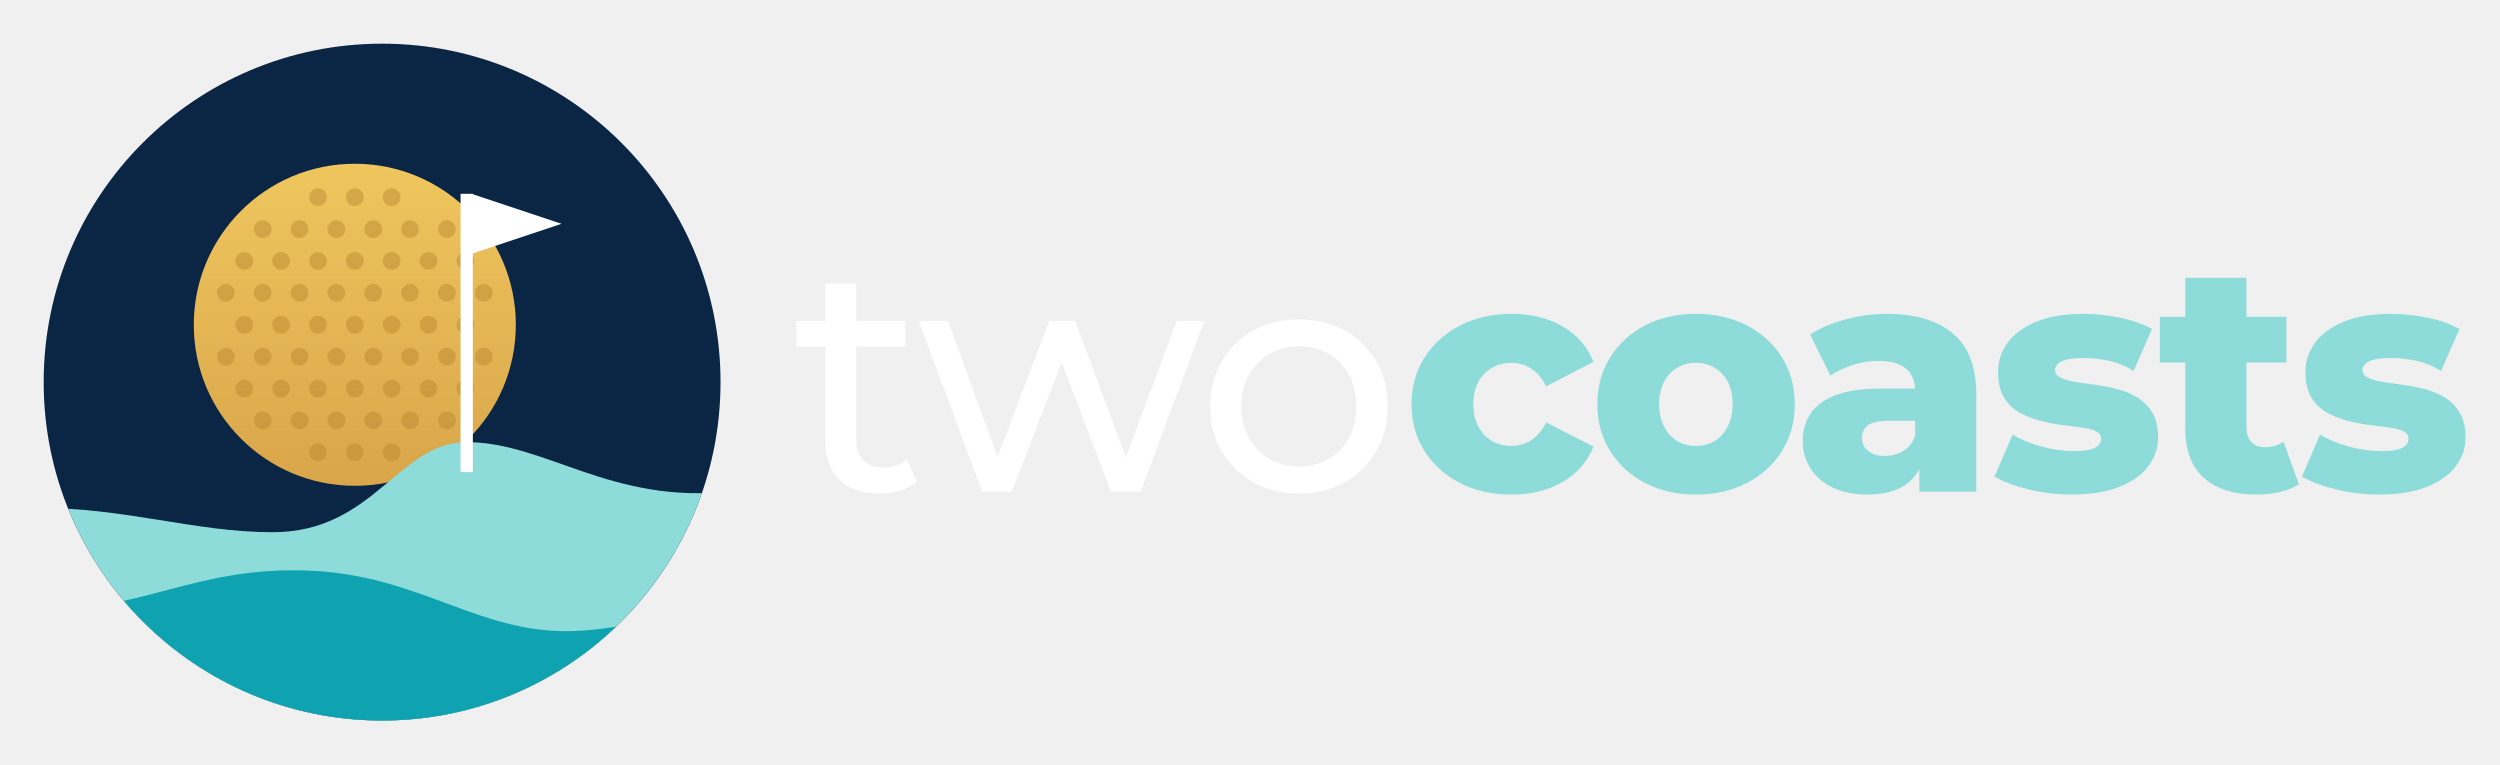
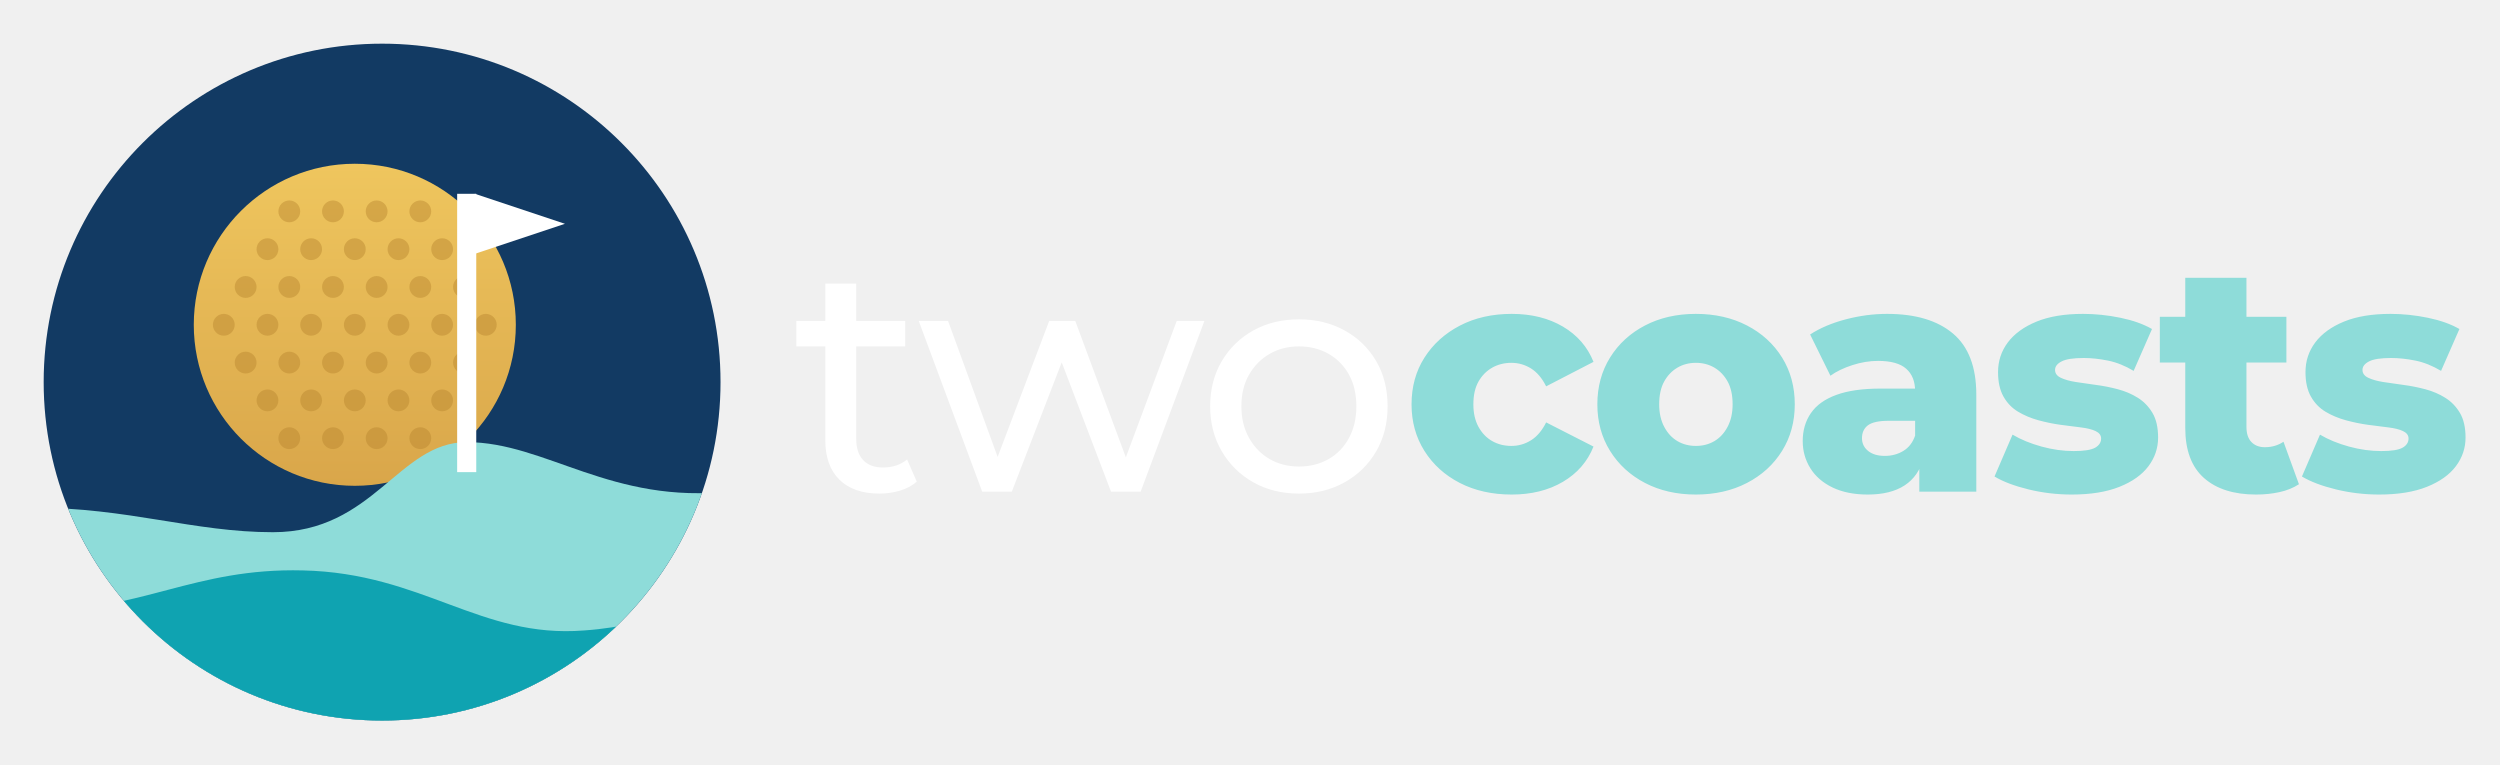
<svg xmlns="http://www.w3.org/2000/svg" viewBox="0 0 1832 560" width="1832" height="560" role="img" aria-labelledby="t">
  <g transform="translate(24 24)">
    <defs>
      <linearGradient id="logo-primary-reverse-m-sun" x1="0" y1="0" x2="0" y2="1">
        <stop offset="0" stop-color="#EFC65E" />
        <stop offset="1" stop-color="#D9A64A" />
      </linearGradient>
      <clipPath id="logo-primary-reverse-m-badge">
        <circle cx="256" cy="256" r="248" />
      </clipPath>
    </defs>
    <g clip-path="url(#logo-primary-reverse-m-badge)">
-       <circle cx="256" cy="256" r="248" fill="#0B2545" />
+       <circle cx="256" cy="256" r="248" fill="#123A63" />
      <circle cx="236" cy="214" r="118" fill="url(#logo-primary-reverse-m-sun)" />
      <g fill="#B8862E" opacity="0.45">
-         <circle cx="209.0" cy="120.5" r="6.5" />
-         <circle cx="236.0" cy="120.5" r="6.5" />
-         <circle cx="263.0" cy="120.5" r="6.5" />
-         <circle cx="168.5" cy="143.9" r="6.5" />
-         <circle cx="195.5" cy="143.9" r="6.5" />
-         <circle cx="222.5" cy="143.9" r="6.5" />
-         <circle cx="249.5" cy="143.9" r="6.5" />
-         <circle cx="276.5" cy="143.9" r="6.5" />
-         <circle cx="303.5" cy="143.9" r="6.5" />
-         <circle cx="155.0" cy="167.2" r="6.5" />
-         <circle cx="182.0" cy="167.2" r="6.5" />
-         <circle cx="209.0" cy="167.2" r="6.5" />
-         <circle cx="236.0" cy="167.2" r="6.5" />
-         <circle cx="263.0" cy="167.2" r="6.5" />
-         <circle cx="290.0" cy="167.2" r="6.5" />
-         <circle cx="317.0" cy="167.2" r="6.5" />
-         <circle cx="141.5" cy="190.6" r="6.5" />
-         <circle cx="168.5" cy="190.6" r="6.5" />
-         <circle cx="195.5" cy="190.6" r="6.5" />
-         <circle cx="222.5" cy="190.6" r="6.5" />
-         <circle cx="249.5" cy="190.6" r="6.5" />
-         <circle cx="276.5" cy="190.6" r="6.5" />
-         <circle cx="303.5" cy="190.6" r="6.5" />
-         <circle cx="330.5" cy="190.6" r="6.5" />
-         <circle cx="155.0" cy="214.0" r="6.5" />
-         <circle cx="182.0" cy="214.0" r="6.5" />
-         <circle cx="209.0" cy="214.0" r="6.5" />
-         <circle cx="236.0" cy="214.0" r="6.5" />
-         <circle cx="263.0" cy="214.0" r="6.5" />
-         <circle cx="290.0" cy="214.0" r="6.5" />
-         <circle cx="317.0" cy="214.0" r="6.5" />
-         <circle cx="141.5" cy="237.4" r="6.5" />
-         <circle cx="168.5" cy="237.4" r="6.5" />
-         <circle cx="195.5" cy="237.4" r="6.5" />
-         <circle cx="222.5" cy="237.4" r="6.5" />
-         <circle cx="249.5" cy="237.4" r="6.5" />
-         <circle cx="276.5" cy="237.4" r="6.5" />
-         <circle cx="303.5" cy="237.4" r="6.5" />
-         <circle cx="330.5" cy="237.4" r="6.5" />
-         <circle cx="155.0" cy="260.8" r="6.5" />
-         <circle cx="182.0" cy="260.8" r="6.5" />
-         <circle cx="209.0" cy="260.8" r="6.5" />
-         <circle cx="236.0" cy="260.8" r="6.5" />
-         <circle cx="263.0" cy="260.8" r="6.5" />
-         <circle cx="290.0" cy="260.8" r="6.5" />
-         <circle cx="317.0" cy="260.8" r="6.5" />
-         <circle cx="168.5" cy="284.1" r="6.5" />
-         <circle cx="195.5" cy="284.1" r="6.5" />
-         <circle cx="222.5" cy="284.1" r="6.5" />
-         <circle cx="249.5" cy="284.1" r="6.5" />
-         <circle cx="276.5" cy="284.1" r="6.5" />
-         <circle cx="303.5" cy="284.1" r="6.5" />
-         <circle cx="209.0" cy="307.5" r="6.5" />
-         <circle cx="236.0" cy="307.5" r="6.5" />
-         <circle cx="263.0" cy="307.5" r="6.5" />
+         <circle cx="188.0" cy="130.9" r="8" />
+         <circle cx="220.0" cy="130.9" r="8" />
+         <circle cx="252.0" cy="130.9" r="8" />
+         <circle cx="284.0" cy="130.9" r="8" />
+         <circle cx="172.0" cy="158.6" r="8" />
+         <circle cx="204.0" cy="158.6" r="8" />
+         <circle cx="236.0" cy="158.6" r="8" />
+         <circle cx="268.0" cy="158.6" r="8" />
+         <circle cx="300.0" cy="158.6" r="8" />
+         <circle cx="156.0" cy="186.3" r="8" />
+         <circle cx="188.0" cy="186.3" r="8" />
+         <circle cx="220.0" cy="186.3" r="8" />
+         <circle cx="252.0" cy="186.3" r="8" />
+         <circle cx="284.0" cy="186.3" r="8" />
+         <circle cx="316.0" cy="186.3" r="8" />
+         <circle cx="140.0" cy="214.0" r="8" />
+         <circle cx="172.0" cy="214.0" r="8" />
+         <circle cx="204.0" cy="214.0" r="8" />
+         <circle cx="236.0" cy="214.0" r="8" />
+         <circle cx="268.0" cy="214.0" r="8" />
+         <circle cx="300.0" cy="214.0" r="8" />
+         <circle cx="332.0" cy="214.0" r="8" />
+         <circle cx="156.0" cy="241.7" r="8" />
+         <circle cx="188.0" cy="241.7" r="8" />
+         <circle cx="220.0" cy="241.7" r="8" />
+         <circle cx="252.0" cy="241.7" r="8" />
+         <circle cx="284.0" cy="241.7" r="8" />
+         <circle cx="316.0" cy="241.7" r="8" />
+         <circle cx="172.0" cy="269.4" r="8" />
+         <circle cx="204.0" cy="269.4" r="8" />
+         <circle cx="236.0" cy="269.4" r="8" />
+         <circle cx="268.0" cy="269.4" r="8" />
+         <circle cx="300.0" cy="269.4" r="8" />
+         <circle cx="188.0" cy="297.1" r="8" />
+         <circle cx="220.0" cy="297.1" r="8" />
+         <circle cx="252.0" cy="297.1" r="8" />
+         <circle cx="284.0" cy="297.1" r="8" />
      </g>
      <path d="M0 348 C70 348 118 366 176 366 C250 366 268 300 318 300 C376 300 424 346 512 336 V512 H0 Z" fill="#8EDCD9" />
      <path d="M0 424 C80 424 118 392 198 394 C286 396 328 444 404 438 C462 434 490 412 512 408 V512 H0 Z" fill="#0FA3B1" />
-       <path d="M313.5 118 H322.5 V322 H313.5 Z" fill="#FFFFFF" />
-       <path d="M321.5 118 L387.5 140 L321.5 162 Z" fill="#FFFFFF" />
+       <path d="M311 118 H325 V322 H311 Z" fill="#FFFFFF" />
+       <path d="M324 118 L390 140 L324 162 Z" fill="#FFFFFF" />
    </g>
  </g>
  <g transform="translate(580 176.2)">
    <path id="logo-primary-reverse-w-two" d="M64.43 185.50Q45.55 185.50 35.16 175.35Q24.78 165.20 24.78 146.32L24.78 31.62L47.44 31.62L47.44 145.38Q47.44 155.52 52.51 160.95Q57.58 166.38 67.02 166.38Q77.64 166.38 84.72 160.48L91.80 176.76Q86.61 181.25 79.41 183.37Q72.22 185.50 64.43 185.50ZM3.54 77.64L3.54 59.00L83.31 59.00L83.31 77.64ZM139.75 184.08L93.26 59.00L114.74 59.00L156.04 172.28L145.89 172.28L188.84 59.00L207.96 59.00L249.97 172.28L240.05 172.28L282.30 59.00L302.59 59.00L255.87 184.08L234.15 184.08L194.74 80.71L201.35 80.71L161.47 184.08ZM371.93 185.50Q353.05 185.50 338.42 177.24Q323.79 168.98 315.29 154.46Q306.80 139.95 306.80 121.54Q306.80 102.90 315.29 88.50Q323.79 74.10 338.42 65.96Q353.05 57.82 371.93 57.82Q390.58 57.82 405.33 65.96Q420.08 74.10 428.45 88.38Q436.83 102.66 436.83 121.54Q436.83 140.18 428.45 154.58Q420.08 168.98 405.33 177.24Q390.58 185.50 371.93 185.50ZM371.93 165.67Q383.97 165.67 393.53 160.24Q403.08 154.82 408.51 144.79Q413.94 134.76 413.94 121.54Q413.94 108.09 408.51 98.29Q403.08 88.50 393.53 83.07Q383.97 77.64 371.93 77.64Q359.90 77.64 350.46 83.07Q341.02 88.50 335.35 98.29Q329.69 108.09 329.69 121.54Q329.69 134.76 335.35 144.79Q341.02 154.82 350.46 160.24Q359.90 165.67 371.93 165.67Z" fill="#FFFFFF" />
    <path id="logo-primary-reverse-w-coasts" d="M527.77 186.20Q506.30 186.20 489.78 177.71Q473.26 169.21 463.82 154.23Q454.38 139.24 454.38 120.12Q454.38 100.77 463.82 85.90Q473.26 71.04 489.78 62.42Q506.30 53.81 527.77 53.81Q549.48 53.81 565.30 63.13Q581.11 72.45 587.72 88.97L553.02 106.91Q548.54 97.94 541.93 93.81Q535.32 89.68 527.54 89.68Q519.75 89.68 513.49 93.22Q507.24 96.76 503.46 103.37Q499.69 109.98 499.69 120.12Q499.69 129.80 503.46 136.64Q507.24 143.49 513.49 147.03Q519.75 150.57 527.54 150.57Q535.32 150.57 541.93 146.44Q548.54 142.31 553.02 133.34L587.72 151.04Q581.11 167.56 565.30 176.88Q549.48 186.20 527.77 186.20ZM662.76 186.20Q641.75 186.20 625.47 177.71Q609.18 169.21 599.86 154.23Q590.54 139.24 590.54 120.12Q590.54 100.77 599.86 85.79Q609.18 70.80 625.47 62.30Q641.75 53.81 662.76 53.81Q683.76 53.81 700.16 62.30Q716.56 70.80 725.89 85.79Q735.21 100.77 735.21 120.12Q735.21 139.24 725.89 154.23Q716.56 169.21 700.16 177.71Q683.76 186.20 662.76 186.20ZM662.76 150.57Q670.31 150.57 676.33 147.03Q682.34 143.49 686.00 136.53Q689.66 129.56 689.66 120.12Q689.66 109.98 686.00 103.37Q682.34 96.76 676.33 93.22Q670.31 89.68 662.76 89.68Q655.20 89.68 649.19 93.22Q643.17 96.76 639.51 103.37Q635.85 109.98 635.85 120.12Q635.85 129.56 639.51 136.53Q643.17 143.49 649.19 147.03Q655.20 150.57 662.76 150.57ZM826.47 184.08L826.47 160.24L823.40 154.34L823.40 110.45Q823.40 99.83 816.91 94.05Q810.42 88.26 796.26 88.26Q787.05 88.26 777.50 91.33Q767.94 94.40 761.33 99.12L746.46 68.91Q757.32 61.83 772.54 57.82Q787.76 53.81 802.87 53.81Q834.02 53.81 851.13 68.20Q868.24 82.60 868.24 113.04L868.24 184.08ZM788.71 186.20Q773.60 186.20 762.86 181.01Q752.13 175.82 746.58 166.85Q741.03 157.88 741.03 147.03Q741.03 135.23 747.05 126.50Q753.07 117.76 765.70 113.16Q778.32 108.56 797.91 108.56L828.12 108.56L828.12 132.16L804.05 132.16Q793.19 132.16 788.82 135.46Q784.46 138.77 784.46 144.90Q784.46 150.57 788.94 154.23Q793.43 157.88 801.21 157.88Q808.77 157.88 814.78 154.23Q820.80 150.57 823.40 143.02L829.53 159.54Q825.99 172.75 815.73 179.48Q805.46 186.20 788.71 186.20ZM938.22 186.20Q921.93 186.20 906.47 182.43Q891.02 178.65 881.58 172.99L894.79 142.31Q904.00 147.74 916.03 151.04Q928.07 154.34 939.63 154.34Q950.96 154.34 955.33 151.87Q959.69 149.39 959.69 145.14Q959.69 141.60 955.68 139.71Q951.67 137.82 944.82 137.00Q937.98 136.17 930.07 135.11Q922.17 134.05 913.91 131.81Q905.65 129.56 898.92 125.55Q892.20 121.54 888.18 114.46Q884.17 107.38 884.17 96.52Q884.17 84.25 891.37 74.69Q898.57 65.14 912.37 59.47Q926.18 53.81 946.48 53.81Q959.93 53.81 973.73 56.64Q987.54 59.47 996.98 64.90L983.53 95.58Q974.09 89.92 964.65 88.03Q955.21 86.14 946.95 86.14Q935.62 86.14 930.78 88.62Q925.94 91.10 925.94 94.87Q925.94 98.65 930.19 100.65Q934.44 102.66 941.05 103.72Q947.66 104.78 955.80 105.85Q963.94 106.91 971.96 109.03Q979.99 111.16 986.60 115.29Q993.20 119.42 997.33 126.38Q1001.46 133.34 1001.46 144.43Q1001.46 156.00 994.38 165.44Q987.30 174.88 973.14 180.54Q958.98 186.20 938.22 186.20ZM1073.28 186.20Q1048.74 186.20 1035.05 174.05Q1021.36 161.90 1021.36 137.35L1021.36 27.38L1066.20 27.38L1066.20 136.64Q1066.20 143.96 1069.86 147.74Q1073.52 151.51 1079.65 151.51Q1087.44 151.51 1093.34 147.50L1104.67 178.65Q1098.53 182.66 1090.39 184.43Q1082.25 186.20 1073.28 186.20ZM1002.72 89.44L1002.72 55.93L1095.47 55.93L1095.47 89.44ZM1163.50 186.20Q1147.22 186.20 1131.76 182.43Q1116.30 178.65 1106.86 172.99L1120.08 142.31Q1129.28 147.74 1141.32 151.04Q1153.35 154.34 1164.92 154.34Q1176.24 154.34 1180.61 151.87Q1184.98 149.39 1184.98 145.14Q1184.98 141.60 1180.96 139.71Q1176.95 137.82 1170.11 137.00Q1163.26 136.17 1155.36 135.11Q1147.45 134.05 1139.19 131.81Q1130.93 129.56 1124.21 125.55Q1117.48 121.54 1113.47 114.46Q1109.46 107.38 1109.46 96.52Q1109.46 84.25 1116.65 74.69Q1123.85 65.14 1137.66 59.47Q1151.46 53.81 1171.76 53.81Q1185.21 53.81 1199.02 56.64Q1212.82 59.47 1222.26 64.90L1208.81 95.58Q1199.37 89.92 1189.93 88.03Q1180.49 86.14 1172.23 86.14Q1160.90 86.14 1156.07 88.62Q1151.23 91.10 1151.23 94.87Q1151.23 98.65 1155.48 100.65Q1159.72 102.66 1166.33 103.72Q1172.94 104.78 1181.08 105.85Q1189.22 106.91 1197.25 109.03Q1205.27 111.16 1211.88 115.29Q1218.49 119.42 1222.62 126.38Q1226.75 133.34 1226.75 144.43Q1226.75 156.00 1219.67 165.44Q1212.59 174.88 1198.43 180.54Q1184.27 186.20 1163.50 186.20Z" fill="#8EDCD9" />
  </g>
</svg>
